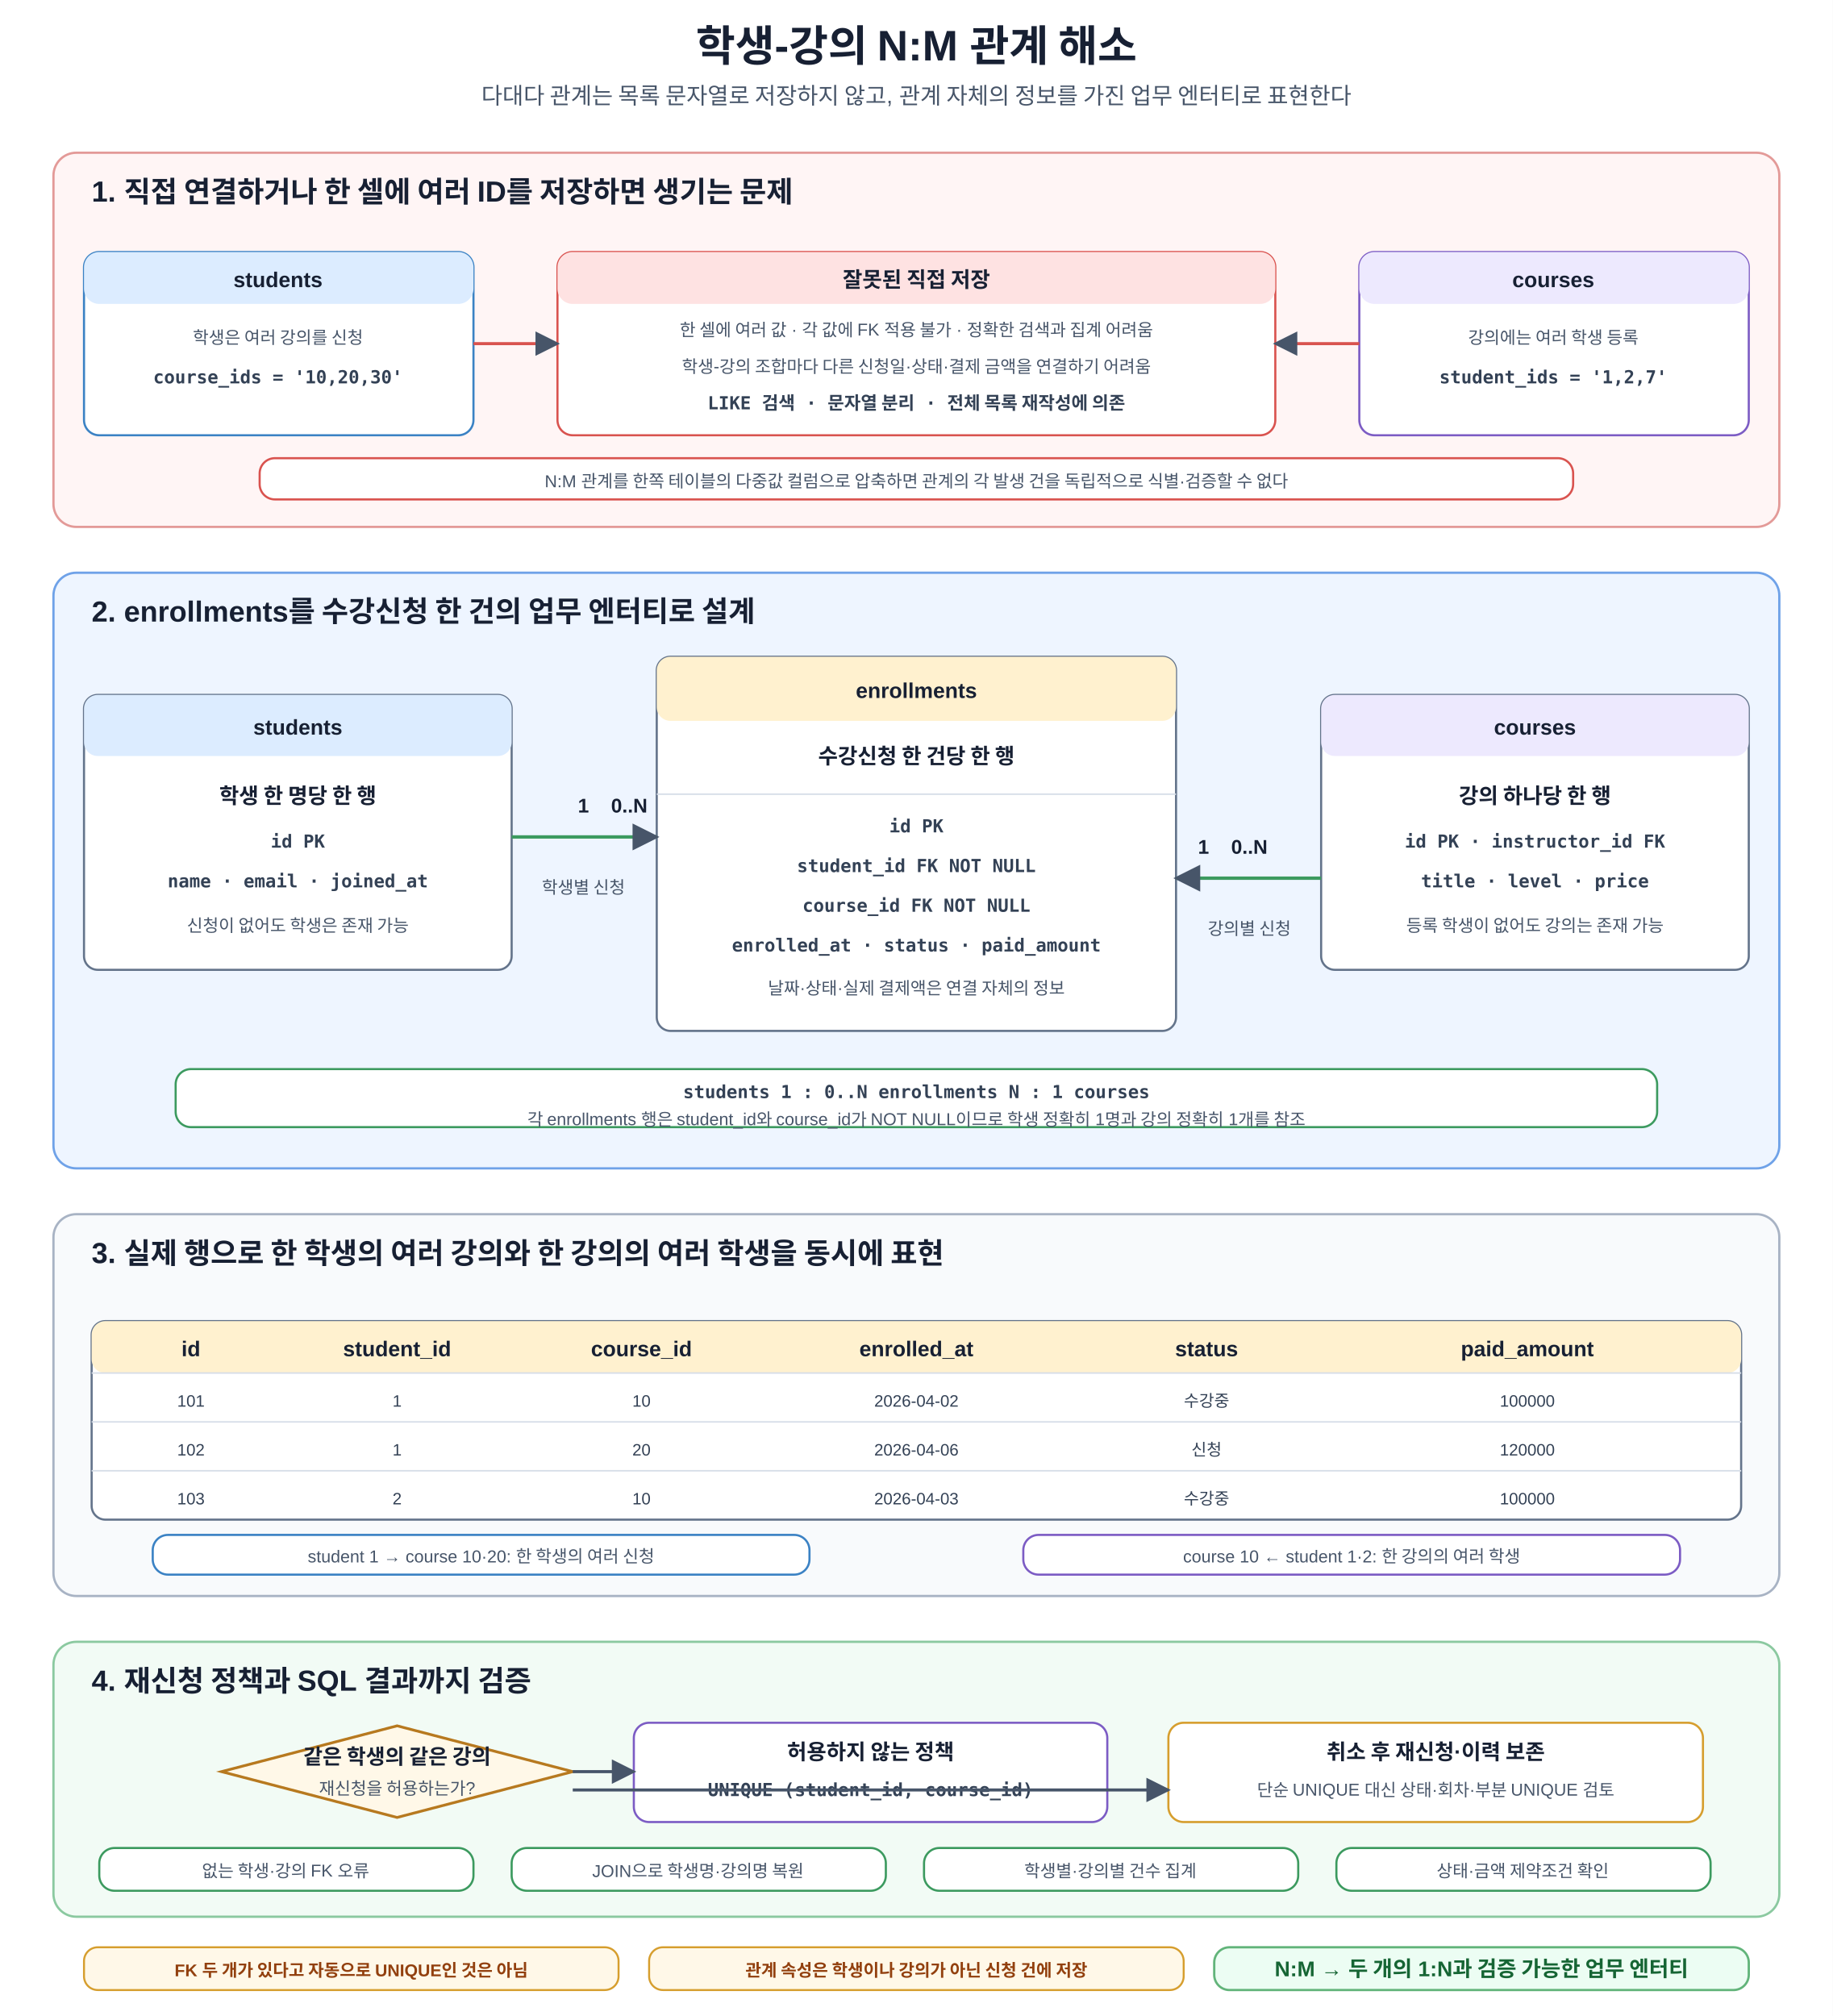
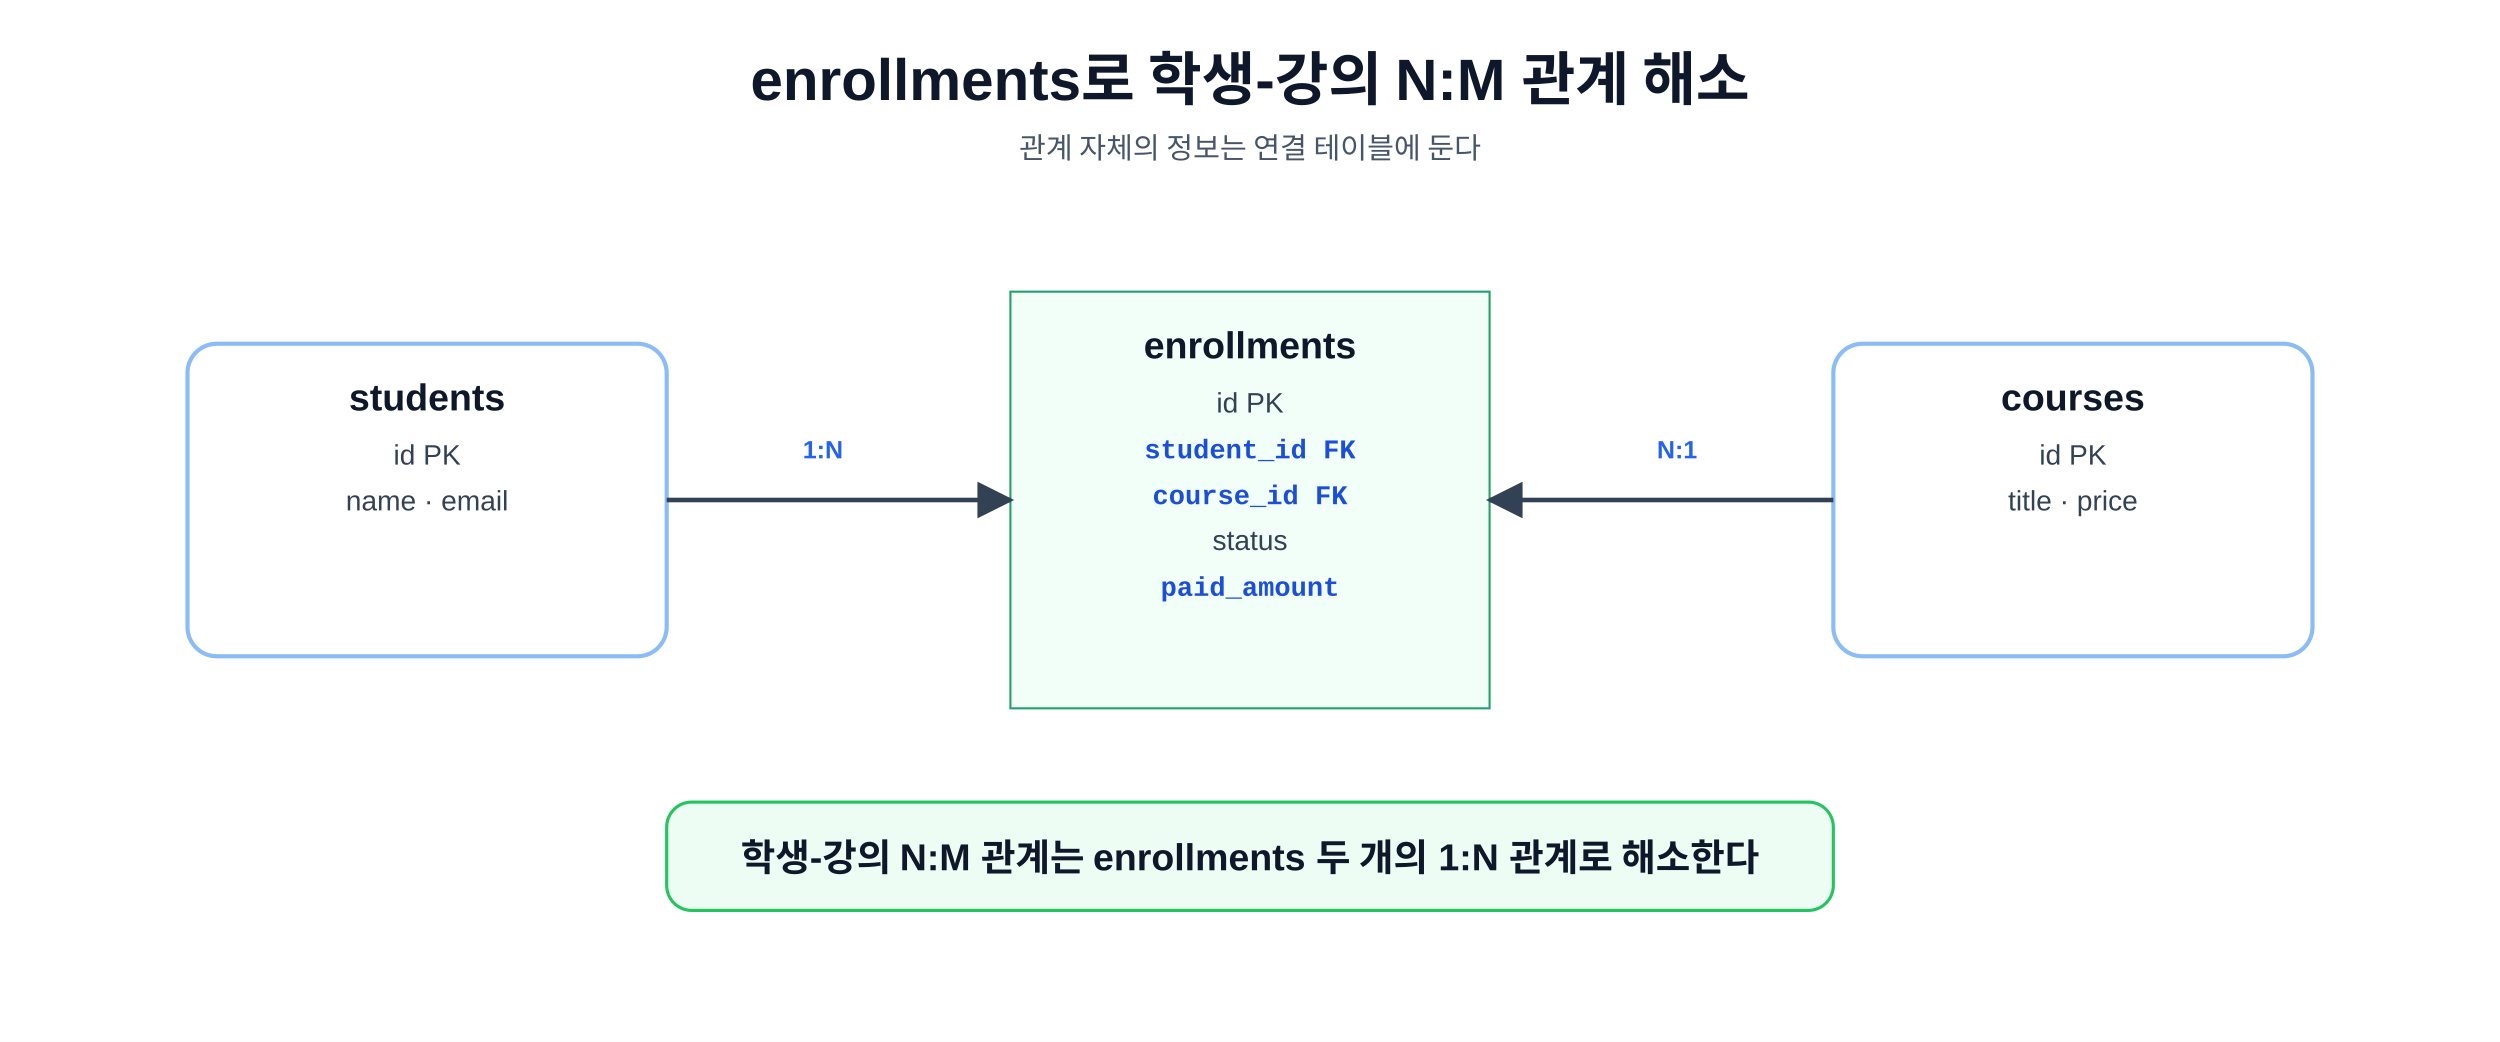
- <svg xmlns="http://www.w3.org/2000/svg" width="1200" height="1320" viewBox="0 0 1200 1320" role="img" aria-labelledby="title desc">
+ <svg xmlns="http://www.w3.org/2000/svg" width="100%" viewBox="0 0 1200 500" role="img" aria-labelledby="title desc">
  <defs>
-     <marker id="a" viewBox="0 0 10 10" refX="9" refY="5" markerWidth="8" markerHeight="8" orient="auto">
-       <path d="M0 0L10 5L0 10z" fill="#475569" />
+     <marker id="arrow" viewBox="0 0 10 10" refX="9" refY="5" markerWidth="8" markerHeight="8" orient="auto">
+       <path d="M0 0L10 5L0 10Z" fill="#334155" />
    </marker>
    <style>
-       text{font-family:Malgun Gothic,Apple SD Gothic Neo,Noto Sans KR,Arial,sans-serif;fill:#172033}
-       .t{font-size:28px;font-weight:700;text-anchor:middle}.s{font-size:15px;text-anchor:middle;fill:#475569}
-       .panel{stroke-width:1.5;rx:15}.problem{fill:#fff5f5;stroke:#e39a98}.model{fill:#eef5ff;stroke:#6fa2e8}.rows{fill:#f8fafc;stroke:#a8b3c4}.verify{fill:#f2fbf5;stroke:#8bc9a0}
-       .pt{font-size:19px;font-weight:700}.box{fill:#fff;stroke-width:1.4;rx:10}.red{stroke:#d9534f}.blue{stroke:#3b82c4}.orange{stroke:#d69e2e}.green{stroke:#3c9a5f}.purple{stroke:#7c5cc4}.gray{stroke:#64748b}
-       .h{font-size:14px;font-weight:700;text-anchor:middle}.m{font-size:11.3px;text-anchor:middle;fill:#475569}.code{font-family:Consolas,D2Coding,monospace;font-size:11.8px;font-weight:700;text-anchor:middle;fill:#334155}
-       .arr{stroke:#475569;stroke-width:2;fill:none;marker-end:url(#a)}.bad{stroke:#d9534f;stroke-width:2;fill:none;marker-end:url(#a)}.good{stroke:#3c9a5f;stroke-width:2.2;fill:none;marker-end:url(#a)}
-       .tagR{fill:#fee2e2}.tagB{fill:#dcecff}.tagO{fill:#fff1cf}.tagG{fill:#dcfce7}.tagP{fill:#ede9fe}
-       .table{fill:#fff;stroke:#64748b;stroke-width:1.4;rx:9}.th{font-size:14px;font-weight:700;text-anchor:middle}.line{stroke:#d7dee8;stroke-width:1}.cell{font-size:10.8px;text-anchor:middle;fill:#334155}.card{font-size:13px;font-weight:700;text-anchor:middle}.decision{fill:#fff8e8;stroke:#b7791f;stroke-width:1.8}.dt{font-size:13.7px;font-weight:700;text-anchor:middle}
-       .note{fill:#fff8e8;stroke:#d69e2e;stroke-width:1.3;rx:9}.nt{font-size:11.2px;font-weight:700;text-anchor:middle;fill:#92400e}.core{fill:#ecfdf3;stroke:#62b47a;stroke-width:1.5;rx:10}.cv{font-size:14px;font-weight:700;text-anchor:middle;fill:#166534}
-     </style>
+ text{font-family:"Malgun Gothic", "Apple SD Gothic Neo", "Noto Sans KR", Arial, sans-serif;fill:#0f172a} .title{font-size:28px;font-weight:700;text-anchor:middle} .sub{font-size:14px;fill:#475569;text-anchor:middle} .box{fill:#fff;stroke:#8bbcf6;stroke-width:2;rx:14} .green{stroke:#22a06b;fill:#f2fff8} .orange{stroke:#f59e0b;fill:#fff8eb} .purple{stroke:#8b5cf6;fill:#f7f3ff} .head{font-size:18px;font-weight:700;text-anchor:middle} .body{font-size:13.5px;text-anchor:middle;fill:#334155} .code{font-family:Consolas, D2Coding, "Courier New", monospace;font-size:13px;font-weight:700;text-anchor:middle;fill:#1d4ed8} .arrow{stroke:#334155;stroke-width:2.2;fill:none;marker-end:url(#arrow)} .dash{stroke:#ef4444;stroke-width:2;fill:none;stroke-dasharray:7 6;marker-end:url(#arrow)} .tag{font-size:12px;font-weight:700;fill:#2563eb;text-anchor:middle} .pk{fill:#dbeafe;stroke:#2563eb;stroke-width:1.4} .fk{fill:#ffedd5;stroke:#f97316;stroke-width:1.4} .note{fill:#eefdf4;stroke:#22c55e;stroke-width:1.5;rx:12} .small{font-size:12.5px;text-anchor:middle;fill:#334155}
+ </style>
  </defs>
-   <rect width="1200" height="1320" fill="#fff" />
-   <text x="600" y="40" class="t">학생-강의 N:M 관계 해소</text>
-   <text x="600" y="68" class="s">다대다 관계는 목록 문자열로 저장하지 않고, 관계 자체의 정보를 가진 업무 엔터티로 표현한다</text>
-   <rect x="35" y="100" width="1130" height="245" class="panel problem" />
-   <text x="60" y="132" class="pt">1. 직접 연결하거나 한 셀에 여러 ID를 저장하면 생기는 문제</text>
-   <rect x="55" y="165" width="255" height="120" class="box blue" />
-   <rect x="55" y="165" width="255" height="34" class="tagB" rx="10" />
-   <text x="182" y="188" class="h">students</text>
-   <text x="182" y="225" class="m">학생은 여러 강의를 신청</text>
-   <text x="182" y="251" class="code">course_ids = '10,20,30'</text>
-   <rect x="365" y="165" width="470" height="120" class="box red" />
-   <rect x="365" y="165" width="470" height="34" class="tagR" rx="10" />
-   <text x="600" y="188" class="h">잘못된 직접 저장</text>
-   <text x="600" y="220" class="m">한 셀에 여러 값 · 각 값에 FK 적용 불가 · 정확한 검색과 집계 어려움</text>
-   <text x="600" y="244" class="m">학생-강의 조합마다 다른 신청일·상태·결제 금액을 연결하기 어려움</text>
-   <text x="600" y="268" class="code">LIKE 검색 · 문자열 분리 · 전체 목록 재작성에 의존</text>
-   <rect x="890" y="165" width="255" height="120" class="box purple" />
-   <rect x="890" y="165" width="255" height="34" class="tagP" rx="10" />
-   <text x="1017" y="188" class="h">courses</text>
-   <text x="1017" y="225" class="m">강의에는 여러 학생 등록</text>
-   <text x="1017" y="251" class="code">student_ids = '1,2,7'</text>
-   <path d="M310 225H365" class="bad" />
-   <path d="M890 225H835" class="bad" />
-   <rect x="170" y="300" width="860" height="27" class="box red" />
-   <text x="600" y="319" class="m">N:M 관계를 한쪽 테이블의 다중값 컬럼으로 압축하면 관계의 각 발생 건을 독립적으로 식별·검증할 수 없다</text>
-   <rect x="35" y="375" width="1130" height="390" class="panel model" />
-   <text x="60" y="407" class="pt">2. enrollments를 수강신청 한 건의 업무 엔터티로 설계</text>
-   <rect x="55" y="455" width="280" height="180" class="table" />
-   <rect x="55" y="455" width="280" height="40" class="tagB" rx="9" />
-   <text x="195" y="481" class="th">students</text>
-   <text x="195" y="526" class="h">학생 한 명당 한 행</text>
-   <text x="195" y="555" class="code">id PK</text>
-   <text x="195" y="581" class="code">name · email · joined_at</text>
-   <text x="195" y="610" class="m">신청이 없어도 학생은 존재 가능</text>
-   <rect x="430" y="430" width="340" height="245" class="table" />
-   <rect x="430" y="430" width="340" height="42" class="tagO" rx="9" />
-   <text x="600" y="457" class="th">enrollments</text>
-   <text x="600" y="500" class="h">수강신청 한 건당 한 행</text>
-   <line x1="430" y1="520" x2="770" y2="520" class="line" />
-   <text x="600" y="545" class="code">id PK</text>
-   <text x="600" y="571" class="code">student_id FK NOT NULL</text>
-   <text x="600" y="597" class="code">course_id FK NOT NULL</text>
-   <text x="600" y="623" class="code">enrolled_at · status · paid_amount</text>
-   <text x="600" y="651" class="m">날짜·상태·실제 결제액은 연결 자체의 정보</text>
-   <rect x="865" y="455" width="280" height="180" class="table" />
-   <rect x="865" y="455" width="280" height="40" class="tagP" rx="9" />
-   <text x="1005" y="481" class="th">courses</text>
-   <text x="1005" y="526" class="h">강의 하나당 한 행</text>
-   <text x="1005" y="555" class="code">id PK · instructor_id FK</text>
-   <text x="1005" y="581" class="code">title · level · price</text>
-   <text x="1005" y="610" class="m">등록 학생이 없어도 강의는 존재 가능</text>
-   <path d="M335 548H430" class="good" />
-   <path d="M865 575H770" class="good" />
-   <text x="382" y="532" class="card" fill="#1d4ed8">1</text>
-   <text x="412" y="532" class="card" fill="#92400e">0..N</text>
-   <text x="818" y="559" class="card" fill="#92400e">0..N</text>
-   <text x="788" y="559" class="card" fill="#1d4ed8">1</text>
-   <text x="382" y="585" class="m">학생별 신청</text>
-   <text x="818" y="612" class="m">강의별 신청</text>
-   <rect x="115" y="700" width="970" height="38" class="box green" />
-   <text x="600" y="719" class="code">students 1 : 0..N enrollments N : 1 courses</text>
-   <text x="600" y="737" class="m">각 enrollments 행은 student_id와 course_id가 NOT NULL이므로 학생 정확히 1명과 강의 정확히 1개를 참조</text>
-   <rect x="35" y="795" width="1130" height="250" class="panel rows" />
-   <text x="60" y="827" class="pt">3. 실제 행으로 한 학생의 여러 강의와 한 강의의 여러 학생을 동시에 표현</text>
-   <rect x="60" y="865" width="1080" height="130" class="table" />
-   <rect x="60" y="865" width="1080" height="34" class="tagO" rx="9" />
-   <text x="125" y="888" class="th">id</text>
-   <text x="260" y="888" class="th">student_id</text>
-   <text x="420" y="888" class="th">course_id</text>
-   <text x="600" y="888" class="th">enrolled_at</text>
-   <text x="790" y="888" class="th">status</text>
-   <text x="1000" y="888" class="th">paid_amount</text>
-   <line x1="60" y1="899" x2="1140" y2="899" class="line" />
-   <line x1="60" y1="931" x2="1140" y2="931" class="line" />
-   <line x1="60" y1="963" x2="1140" y2="963" class="line" />
-   <text x="125" y="921" class="cell">101</text>
-   <text x="260" y="921" class="cell">1</text>
-   <text x="420" y="921" class="cell">10</text>
-   <text x="600" y="921" class="cell">2026-04-02</text>
-   <text x="790" y="921" class="cell">수강중</text>
-   <text x="1000" y="921" class="cell">100000</text>
-   <text x="125" y="953" class="cell">102</text>
-   <text x="260" y="953" class="cell">1</text>
-   <text x="420" y="953" class="cell">20</text>
-   <text x="600" y="953" class="cell">2026-04-06</text>
-   <text x="790" y="953" class="cell">신청</text>
-   <text x="1000" y="953" class="cell">120000</text>
-   <text x="125" y="985" class="cell">103</text>
-   <text x="260" y="985" class="cell">2</text>
-   <text x="420" y="985" class="cell">10</text>
-   <text x="600" y="985" class="cell">2026-04-03</text>
-   <text x="790" y="985" class="cell">수강중</text>
-   <text x="1000" y="985" class="cell">100000</text>
-   <rect x="100" y="1005" width="430" height="26" class="box blue" />
-   <text x="315" y="1023" class="m">student 1 → course 10·20: 한 학생의 여러 신청</text>
-   <rect x="670" y="1005" width="430" height="26" class="box purple" />
-   <text x="885" y="1023" class="m">course 10 ← student 1·2: 한 강의의 여러 학생</text>
-   <rect x="35" y="1075" width="1130" height="180" class="panel verify" />
-   <text x="60" y="1107" class="pt">4. 재신청 정책과 SQL 결과까지 검증</text>
-   <polygon points="260,1130 375,1160 260,1190 145,1160" class="decision" />
-   <text x="260" y="1155" class="dt">같은 학생의 같은 강의</text>
-   <text x="260" y="1175" class="m">재신청을 허용하는가?</text>
-   <rect x="415" y="1128" width="310" height="65" class="box purple" />
-   <text x="570" y="1152" class="h">허용하지 않는 정책</text>
-   <text x="570" y="1176" class="code">UNIQUE (student_id, course_id)</text>
-   <rect x="765" y="1128" width="350" height="65" class="box orange" />
-   <text x="940" y="1152" class="h">취소 후 재신청·이력 보존</text>
-   <text x="940" y="1176" class="m">단순 UNIQUE 대신 상태·회차·부분 UNIQUE 검토</text>
-   <path d="M375 1160H415" class="arr" />
-   <path d="M375 1172H765" class="arr" />
-   <rect x="65" y="1210" width="245" height="28" class="box green" />
-   <text x="187" y="1229" class="m">없는 학생·강의 FK 오류</text>
-   <rect x="335" y="1210" width="245" height="28" class="box green" />
-   <text x="457" y="1229" class="m">JOIN으로 학생명·강의명 복원</text>
-   <rect x="605" y="1210" width="245" height="28" class="box green" />
-   <text x="727" y="1229" class="m">학생별·강의별 건수 집계</text>
-   <rect x="875" y="1210" width="245" height="28" class="box green" />
-   <text x="997" y="1229" class="m">상태·금액 제약조건 확인</text>
-   <rect x="55" y="1275" width="350" height="28" class="note" />
-   <text x="230" y="1294" class="nt">FK 두 개가 있다고 자동으로 UNIQUE인 것은 아님</text>
-   <rect x="425" y="1275" width="350" height="28" class="note" />
-   <text x="600" y="1294" class="nt">관계 속성은 학생이나 강의가 아닌 신청 건에 저장</text>
-   <rect x="795" y="1275" width="350" height="28" class="core" />
-   <text x="970" y="1294" class="cv">N:M → 두 개의 1:N과 검증 가능한 업무 엔터티</text>
+   <rect width="1200" height="500" fill="#ffffff" />
+   <text x="600" y="48" class="title">enrollments로 학생-강의 N:M 관계 해소</text>
+   <text x="600" y="76" class="sub">관계 자체의 정보는 연결 테이블에 둔다</text>
+   <rect x="90" y="165" width="230" height="150" class="box" />
+   <text x="205.0" y="197" class="head">students</text>
+   <text x="205.0" y="223" class="body">id PK</text>
+   <text x="205.0" y="245" class="body">name · email</text>
+   <rect x="485" y="140" width="230" height="200" class="green" />
+   <text x="600.0" y="172" class="head">enrollments</text>
+   <text x="600.0" y="198" class="body">id PK</text>
+   <text x="600.0" y="220" class="code">student_id FK</text>
+   <text x="600.0" y="242" class="code">course_id FK</text>
+   <text x="600.0" y="264" class="body">status</text>
+   <text x="600.0" y="286" class="code">paid_amount</text>
+   <rect x="880" y="165" width="230" height="150" class="box" />
+   <text x="995.0" y="197" class="head">courses</text>
+   <text x="995.0" y="223" class="body">id PK</text>
+   <text x="995.0" y="245" class="body">title · price</text>
+   <path d="M320 240 L485 240" class="arrow" />
+   <path d="M880 240 L715 240" class="arrow" />
+   <text x="395" y="220" class="tag">1:N</text>
+   <text x="805" y="220" class="tag">N:1</text>
+   <rect x="320" y="385" width="560" height="52" class="note" />
+   <text x="600" y="418" class="head">학생-강의 N:M 관계는 enrollments 두 개의 1:N 관계로 해소한다</text>
</svg>
